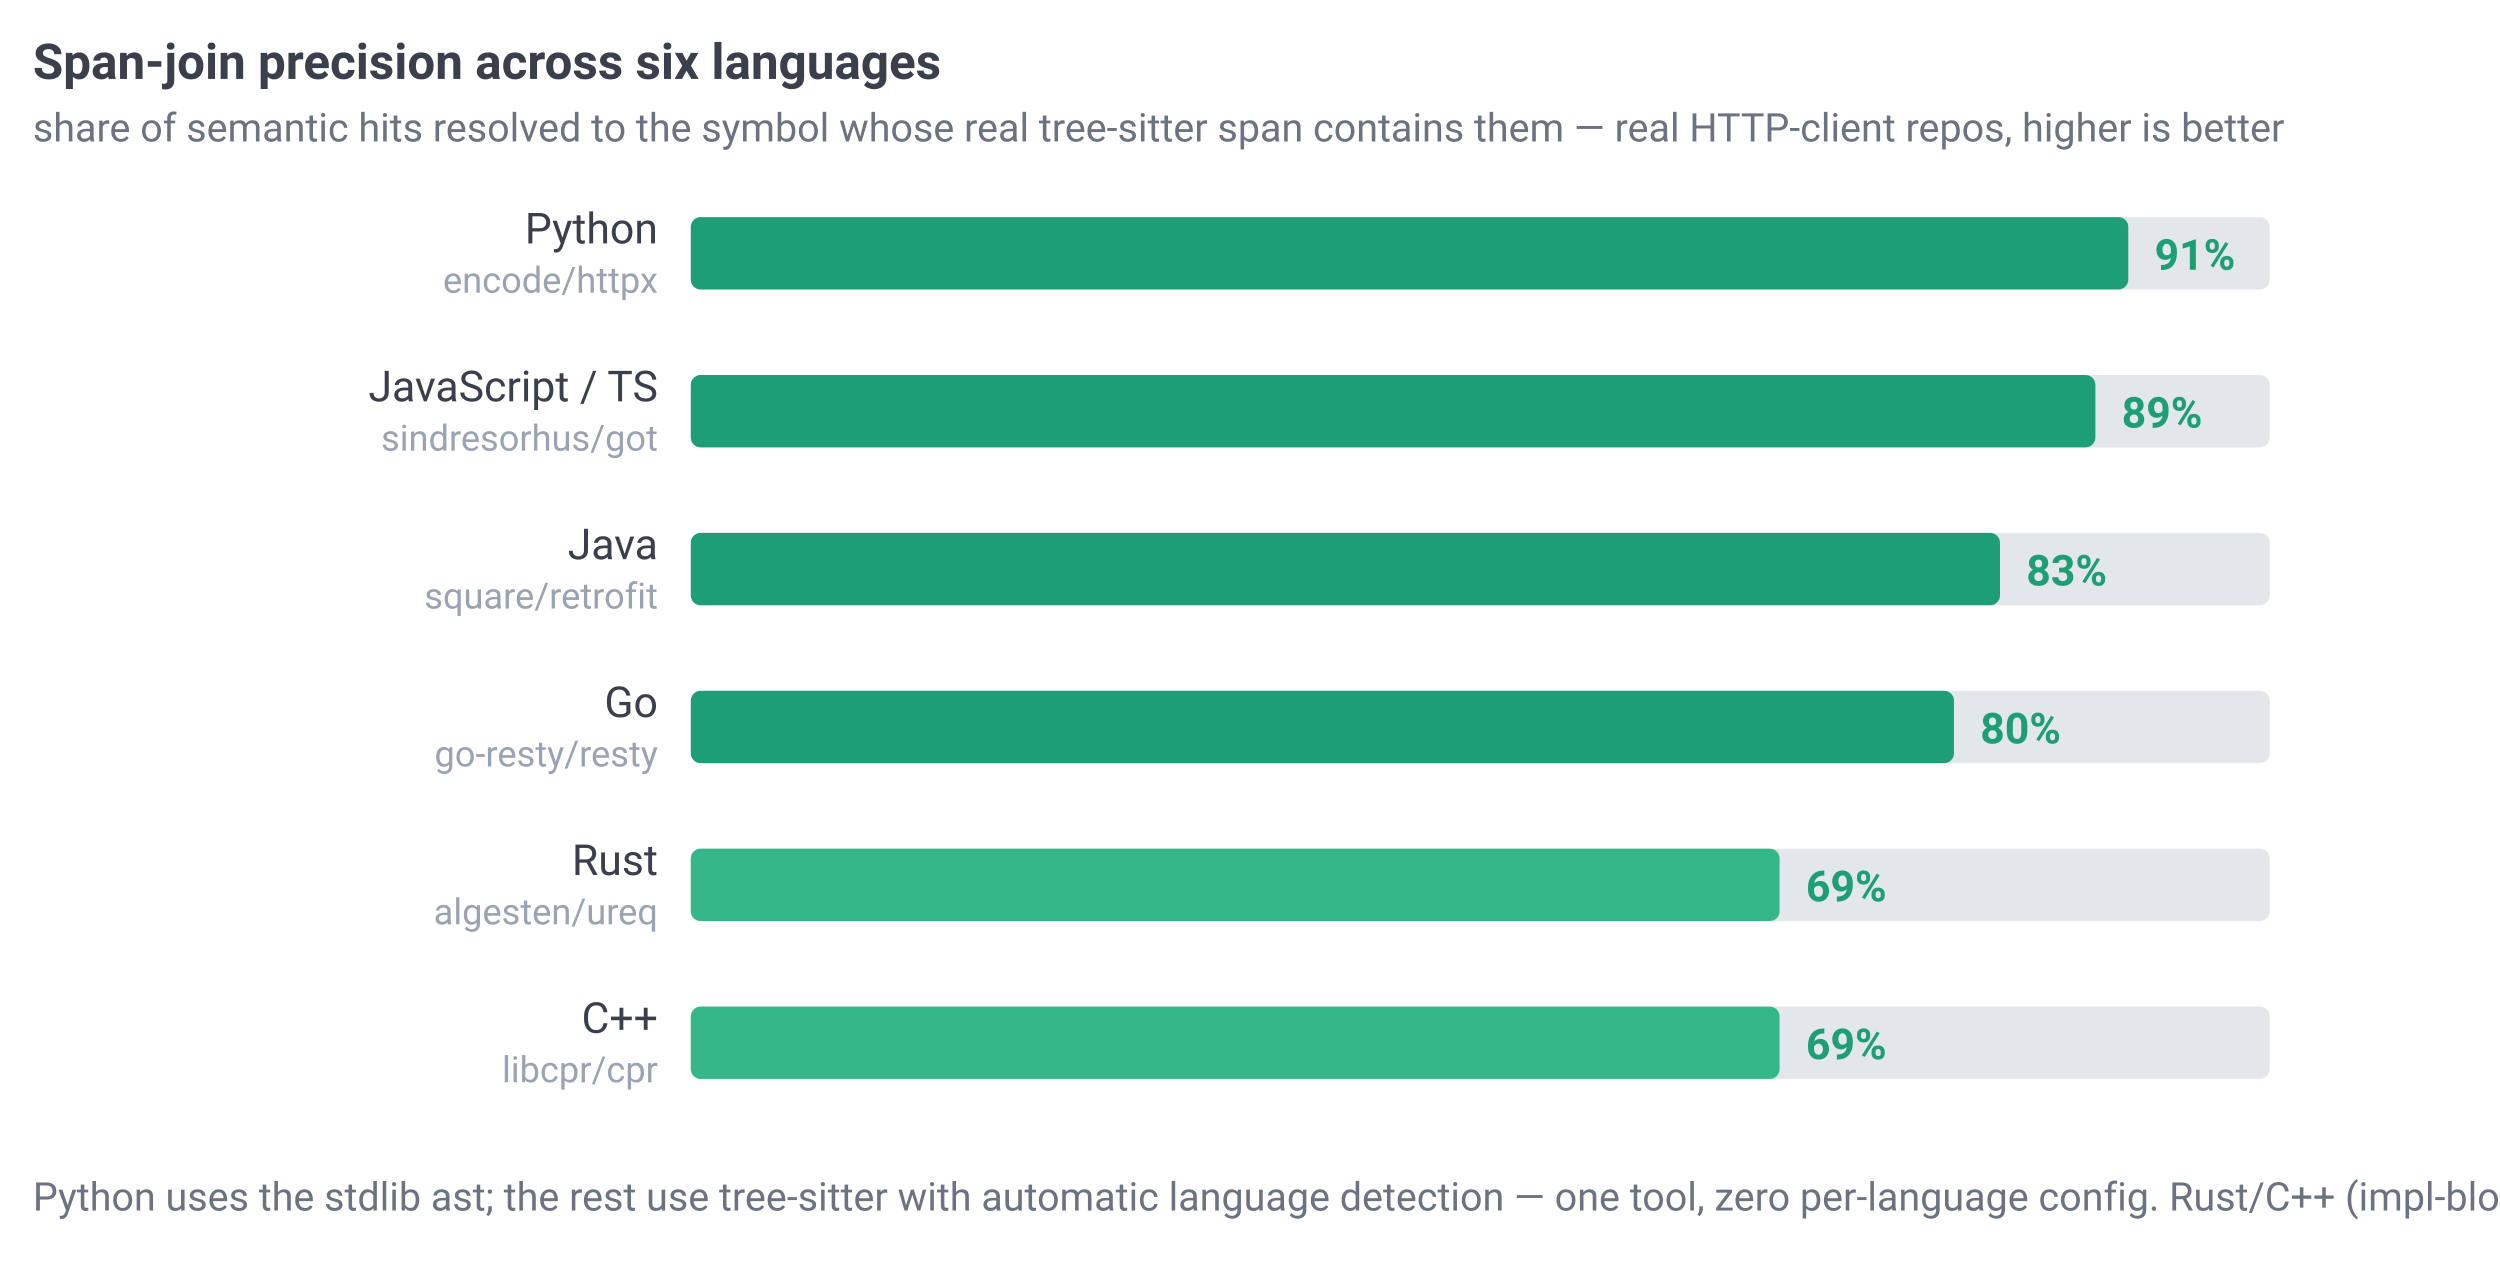
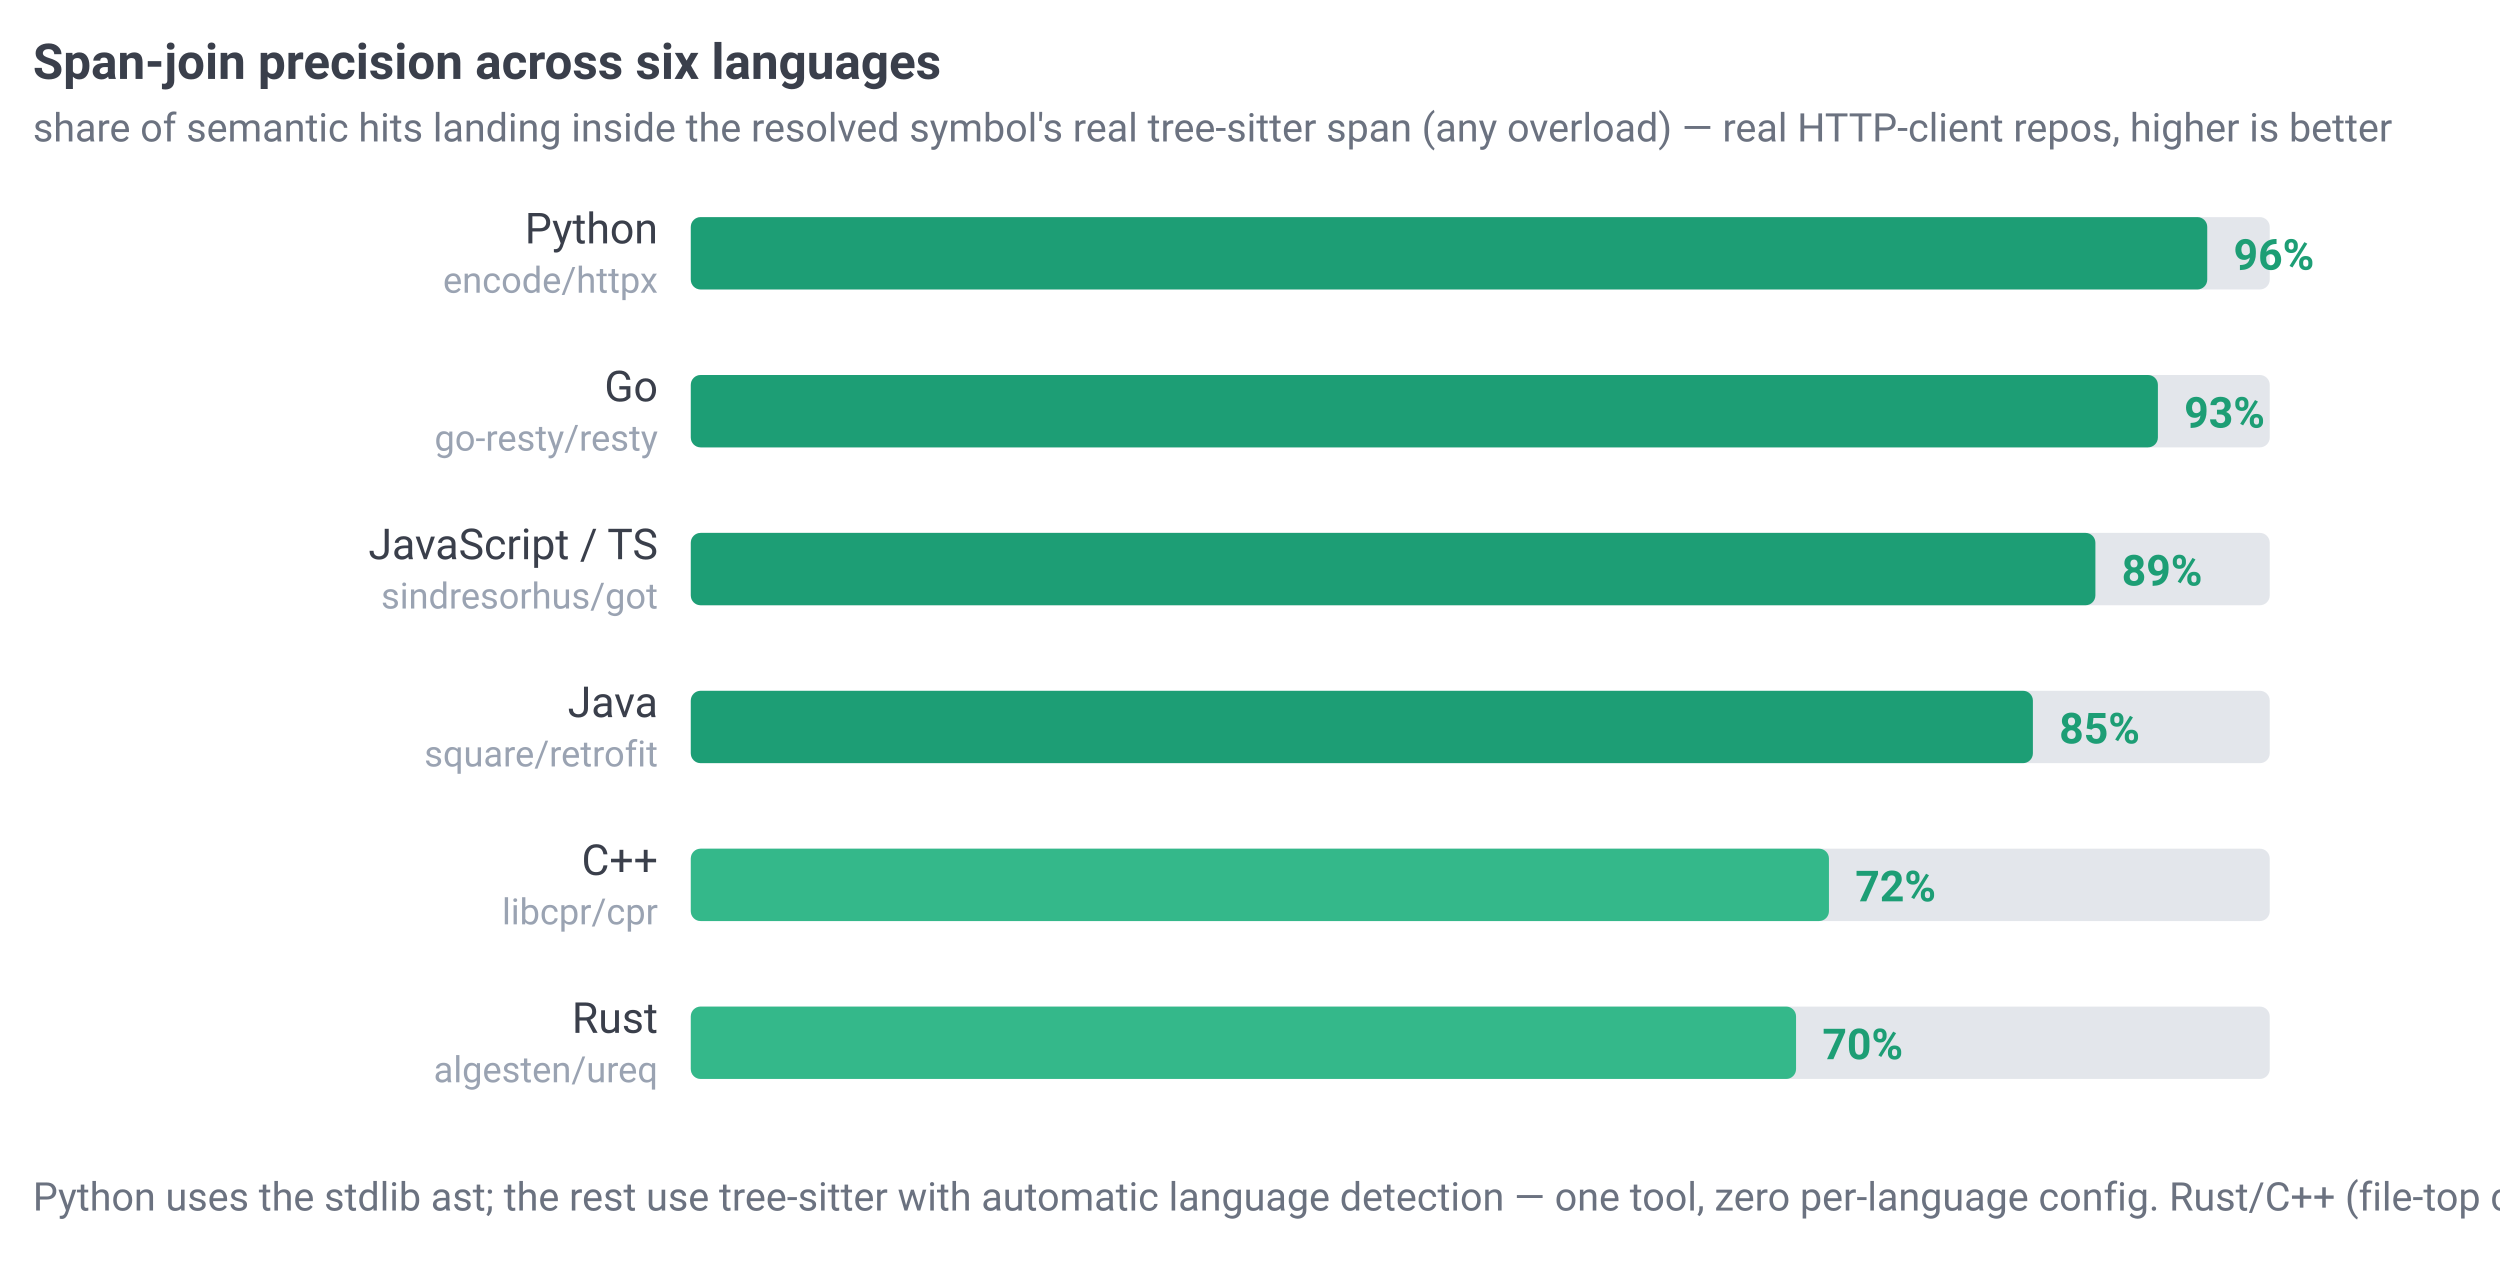
- <svg xmlns="http://www.w3.org/2000/svg" viewBox="0 0 760 390" role="img" aria-label="Span-join precision across six languages on real HTTP-client repos: Python 91%, JavaScript/TypeScript 89%, Java 83%, Go 80%, Rust 69%, C++ 69%.">
+ <svg xmlns="http://www.w3.org/2000/svg" viewBox="0 0 760 390" role="img" aria-label="Span-join precision across six languages on real HTTP-client repos: Python 96%, Go 93%, JavaScript/TypeScript 89%, Java 85%, C++ 72%, Rust 70%.">
  <style>
    text{font-family:-apple-system,BlinkMacSystemFont,"Segoe UI",Roboto,sans-serif;fill:#3a3f4b}
    .t{font-size:15px;font-weight:600}.s{font-size:12px;fill:#6b7280}
    .lbl{font-size:13px;fill:#3a3f4b}.repo{font-size:11px;fill:#9aa3b2}
    .v{font-size:13px;font-weight:600;fill:#1d9e75}
    .track{fill:#e3e6eb}
    @media (prefers-color-scheme: dark){
      text{fill:#cdd2db}.s{fill:#9aa3b2}.lbl{fill:#cdd2db}.repo{fill:#7b8494}.track{fill:#262b34}
    }
  </style>
  <text class="t" x="10" y="24">Span-join precision across six languages</text>
-   <text class="s" x="10" y="43">share of semantic hits resolved to the symbol whose real tree-sitter span contains them — real HTTP-client repos, higher is better</text>
+   <text class="s" x="10" y="43">share of semantic hits landing inside the resolved symbol's real tree-sitter span (any overload) — real HTTP-client repos, higher is better</text>
  <text class="lbl" x="200" y="74" text-anchor="end">Python</text>
  <text class="repo" x="200" y="89" text-anchor="end">encode/httpx</text>
  <rect class="track" x="210" y="66" width="480" height="22" rx="3" />
-   <rect x="210" y="66" width="437" height="22" rx="3" fill="#1d9e75" />
-   <text class="v" x="655" y="82">91%</text>
-   <text class="lbl" x="200" y="122" text-anchor="end">JavaScript / TS</text>
-   <text class="repo" x="200" y="137" text-anchor="end">sindresorhus/got</text>
+   <rect x="210" y="66" width="461" height="22" rx="3" fill="#1d9e75" />
+   <text class="v" x="679" y="82">96%</text>
+   <text class="lbl" x="200" y="122" text-anchor="end">Go</text>
+   <text class="repo" x="200" y="137" text-anchor="end">go-resty/resty</text>
  <rect class="track" x="210" y="114" width="480" height="22" rx="3" />
-   <rect x="210" y="114" width="427" height="22" rx="3" fill="#1d9e75" />
-   <text class="v" x="645" y="130">89%</text>
-   <text class="lbl" x="200" y="170" text-anchor="end">Java</text>
-   <text class="repo" x="200" y="185" text-anchor="end">square/retrofit</text>
+   <rect x="210" y="114" width="446" height="22" rx="3" fill="#1d9e75" />
+   <text class="v" x="664" y="130">93%</text>
+   <text class="lbl" x="200" y="170" text-anchor="end">JavaScript / TS</text>
+   <text class="repo" x="200" y="185" text-anchor="end">sindresorhus/got</text>
  <rect class="track" x="210" y="162" width="480" height="22" rx="3" />
-   <rect x="210" y="162" width="398" height="22" rx="3" fill="#1d9e75" />
-   <text class="v" x="616" y="178">83%</text>
-   <text class="lbl" x="200" y="218" text-anchor="end">Go</text>
-   <text class="repo" x="200" y="233" text-anchor="end">go-resty/resty</text>
+   <rect x="210" y="162" width="427" height="22" rx="3" fill="#1d9e75" />
+   <text class="v" x="645" y="178">89%</text>
+   <text class="lbl" x="200" y="218" text-anchor="end">Java</text>
+   <text class="repo" x="200" y="233" text-anchor="end">square/retrofit</text>
  <rect class="track" x="210" y="210" width="480" height="22" rx="3" />
-   <rect x="210" y="210" width="384" height="22" rx="3" fill="#1d9e75" />
-   <text class="v" x="602" y="226">80%</text>
-   <text class="lbl" x="200" y="266" text-anchor="end">Rust</text>
-   <text class="repo" x="200" y="281" text-anchor="end">algesten/ureq</text>
+   <rect x="210" y="210" width="408" height="22" rx="3" fill="#1d9e75" />
+   <text class="v" x="626" y="226">85%</text>
+   <text class="lbl" x="200" y="266" text-anchor="end">C++</text>
+   <text class="repo" x="200" y="281" text-anchor="end">libcpr/cpr</text>
  <rect class="track" x="210" y="258" width="480" height="22" rx="3" />
-   <rect x="210" y="258" width="331" height="22" rx="3" fill="#34b88a" />
-   <text class="v" x="549" y="274">69%</text>
-   <text class="lbl" x="200" y="314" text-anchor="end">C++</text>
-   <text class="repo" x="200" y="329" text-anchor="end">libcpr/cpr</text>
+   <rect x="210" y="258" width="346" height="22" rx="3" fill="#34b88a" />
+   <text class="v" x="564" y="274">72%</text>
+   <text class="lbl" x="200" y="314" text-anchor="end">Rust</text>
+   <text class="repo" x="200" y="329" text-anchor="end">algesten/ureq</text>
  <rect class="track" x="210" y="306" width="480" height="22" rx="3" />
-   <rect x="210" y="306" width="331" height="22" rx="3" fill="#34b88a" />
-   <text class="v" x="549" y="322">69%</text>
-   <text class="s" x="10" y="368">Python uses the stdlib ast; the rest use tree-sitter with automatic language detection — one tool, zero per-language config. Rust/C++ (impl-block &amp; declarator idioms) trail but recover FQNs at 83–100%.</text>
+   <rect x="210" y="306" width="336" height="22" rx="3" fill="#34b88a" />
+   <text class="v" x="554" y="322">70%</text>
+   <text class="s" x="10" y="368">Python uses the stdlib ast; the rest use tree-sitter with automatic language detection — one tool, zero per-language config. Rust/C++ (file-top chunks &amp; namespace-level idioms) trail but recover FQNs at 83–100%.</text>
</svg>
